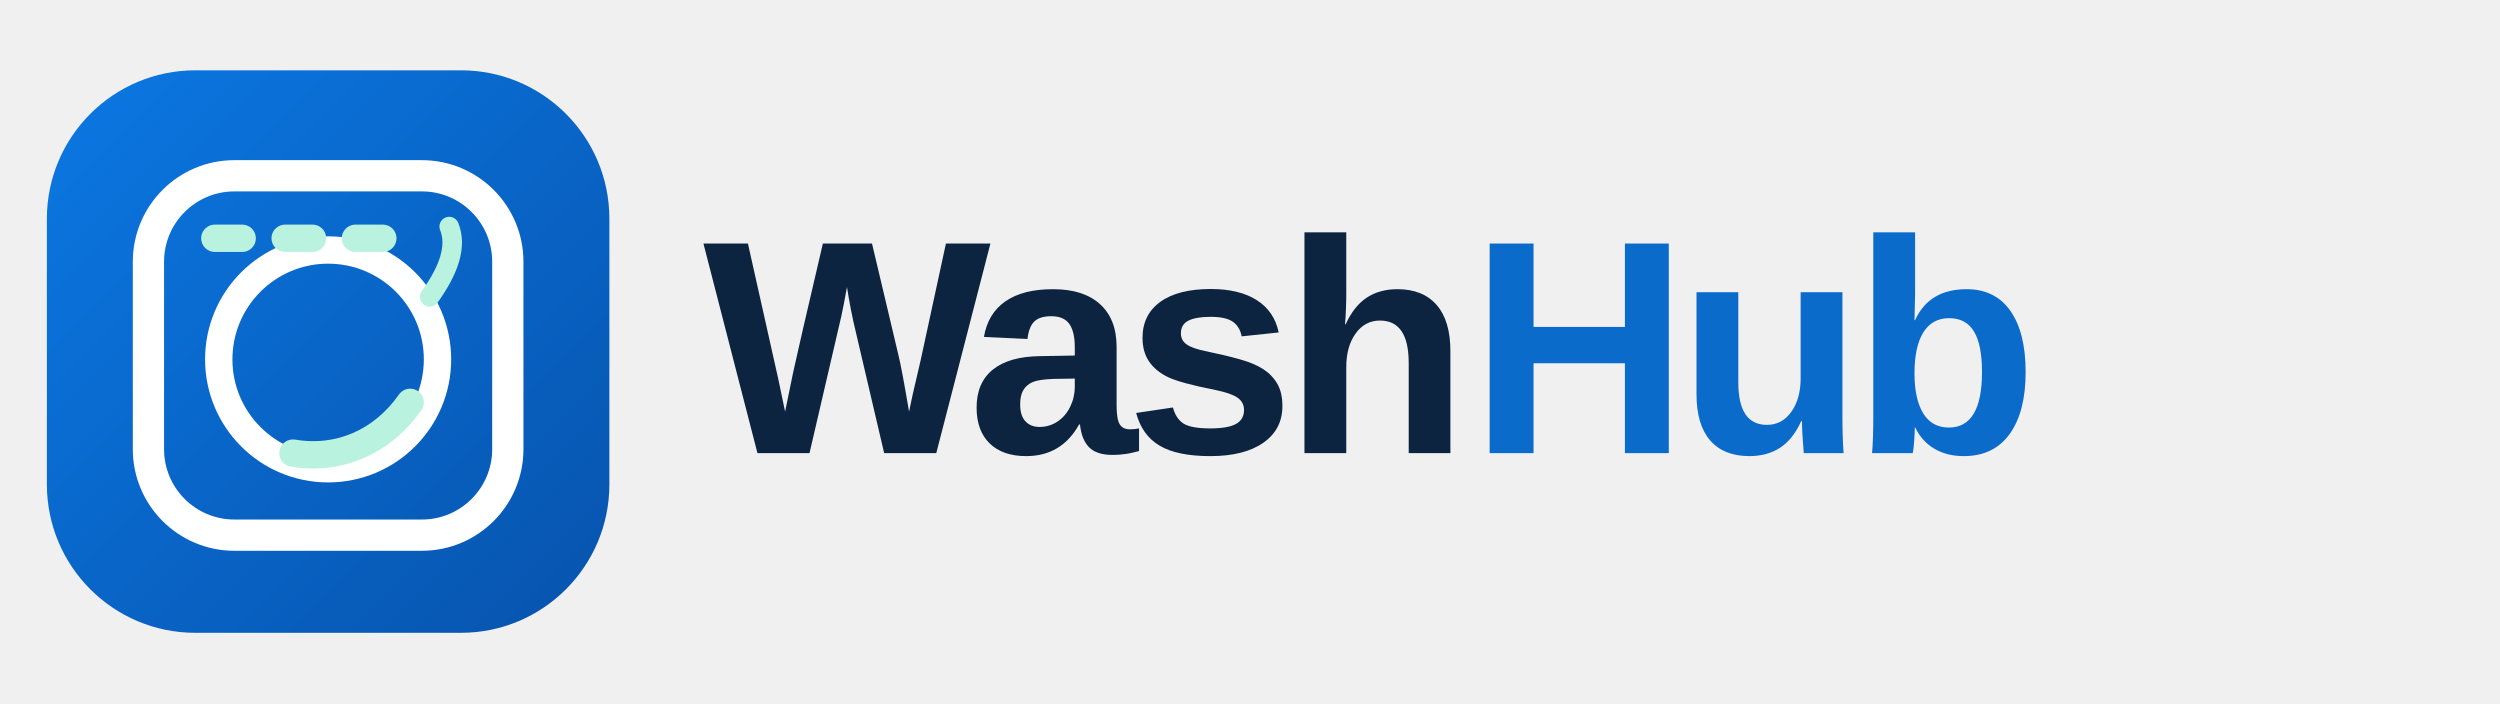
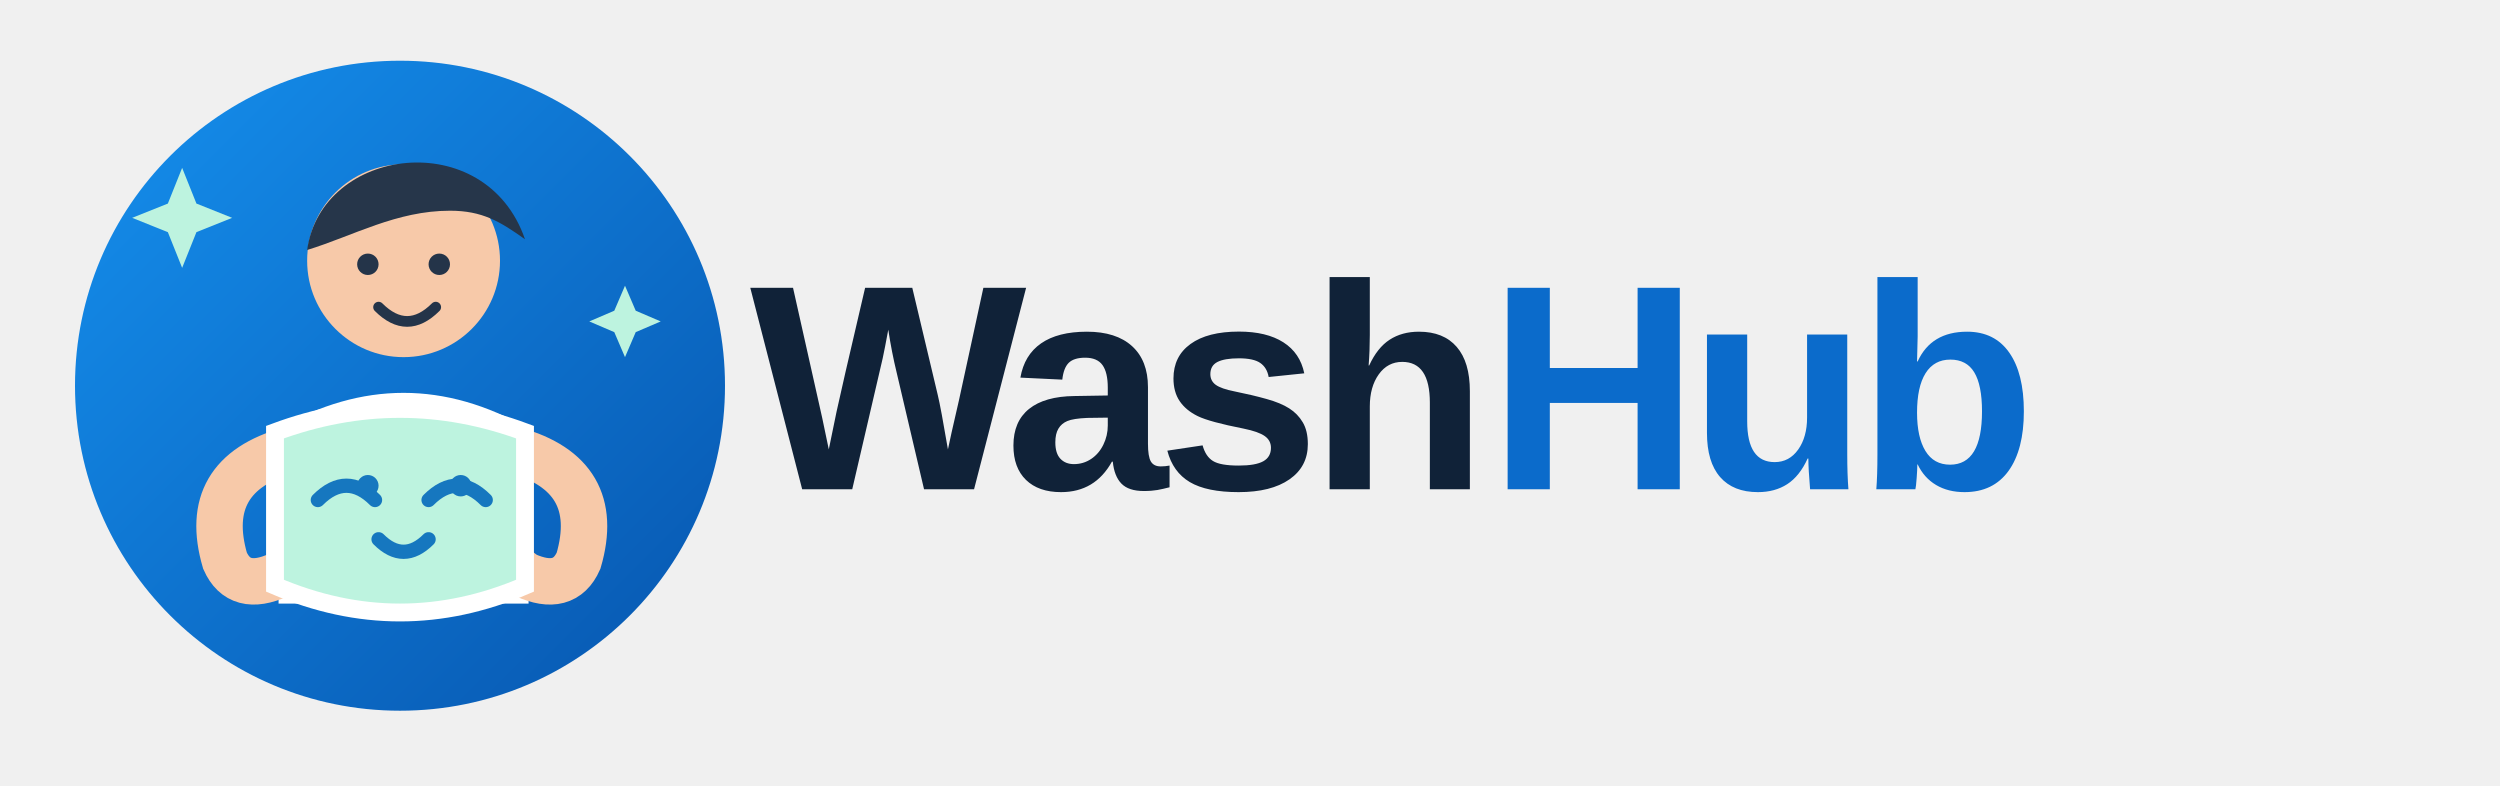
- <svg xmlns="http://www.w3.org/2000/svg" viewBox="0 0 640 180" role="img" aria-label="WashHub logo">
+ <svg xmlns="http://www.w3.org/2000/svg" viewBox="0 0 700 220" role="img" aria-label="WashHub happy laundry logo">
  <defs>
-     <linearGradient id="blue" x1="0" y1="0" x2="1" y2="1">
-       <stop offset="0" stop-color="#0b78e3" />
-       <stop offset="1" stop-color="#0753ad" />
+     <linearGradient id="b" x1="0" y1="0" x2="1" y2="1">
+       <stop stop-color="#1590ee" />
+       <stop offset="1" stop-color="#0755ae" />
    </linearGradient>
  </defs>
-   <rect x="12" y="18" width="144" height="144" rx="38" fill="url(#blue)" />
-   <rect x="38" y="45" width="92" height="92" rx="22" fill="none" stroke="#fff" stroke-width="8" />
-   <circle cx="84" cy="92" r="28" fill="none" stroke="#fff" stroke-width="7" />
-   <path d="M55 61h7M73 61h7M91 61h7" stroke="#b9f3df" stroke-width="7" stroke-linecap="round" />
-   <path d="M105 103c-7 10-18 15-30 13" fill="none" stroke="#b9f3df" stroke-width="7" stroke-linecap="round" />
-   <path d="M110 76c5-7 7-13 5-18" fill="none" stroke="#b9f3df" stroke-width="5" stroke-linecap="round" />
-   <text x="180" y="116" font-family="Arial,Helvetica,sans-serif" font-size="78" font-weight="800" letter-spacing="-3" fill="#0d2440">Wash<tspan fill="#0b6bcb">Hub</tspan>
+   <g transform="translate(12 8)">
+     <circle cx="100" cy="100" r="91" fill="url(#b)" />
+     <circle cx="101" cy="65" r="27" fill="#f7c9a9" />
+     <path d="M74 62c4-29 50-35 61-3-7-5-12-8-21-8-15 0-27 7-40 11z" fill="#26364a" />
+     <circle cx="91" cy="66" r="3" fill="#243449" />
+     <circle cx="111" cy="66" r="3" fill="#243449" />
+     <path d="M94 78q8 8 16 0" fill="none" stroke="#243449" stroke-width="3" stroke-linecap="round" />
+     <path d="M66 112q35-20 70 0v49H66z" fill="#ffffff" />
+     <path d="M69 118q-25 7-18 31 4 9 15 4l24-18" fill="none" stroke="#f7c9a9" stroke-width="13" stroke-linecap="round" />
+     <path d="M132 118q25 7 18 31-4 9-15 4l-24-18" fill="none" stroke="#f7c9a9" stroke-width="13" stroke-linecap="round" />
+     <path d="M65 113q35-13 70 0v43q-35 15-70 0z" fill="#bdf3df" stroke="#ffffff" stroke-width="5" />
+     <path d="M77 132q8-8 16 0M108 132q8-8 16 0" fill="none" stroke="#1677bf" stroke-width="4" stroke-linecap="round" />
+     <circle cx="91" cy="128" r="3" fill="#1677bf" />
+     <circle cx="117" cy="128" r="3" fill="#1677bf" />
+     <path d="M94 143q7 7 14 0" fill="none" stroke="#1677bf" stroke-width="4" stroke-linecap="round" />
+     <path d="M39 39l4 10 10 4-10 4-4 10-4-10-10-4 10-4zM163 72l3 7 7 3-7 3-3 7-3-7-7-3 7-3z" fill="#bdf3df" />
+   </g>
+   <text x="210" y="137" font-family="Arial,Helvetica,sans-serif" font-size="82" font-weight="800" letter-spacing="-3" fill="#102238">Wash<tspan fill="#0b6bcb">Hub</tspan>
  </text>
</svg>
